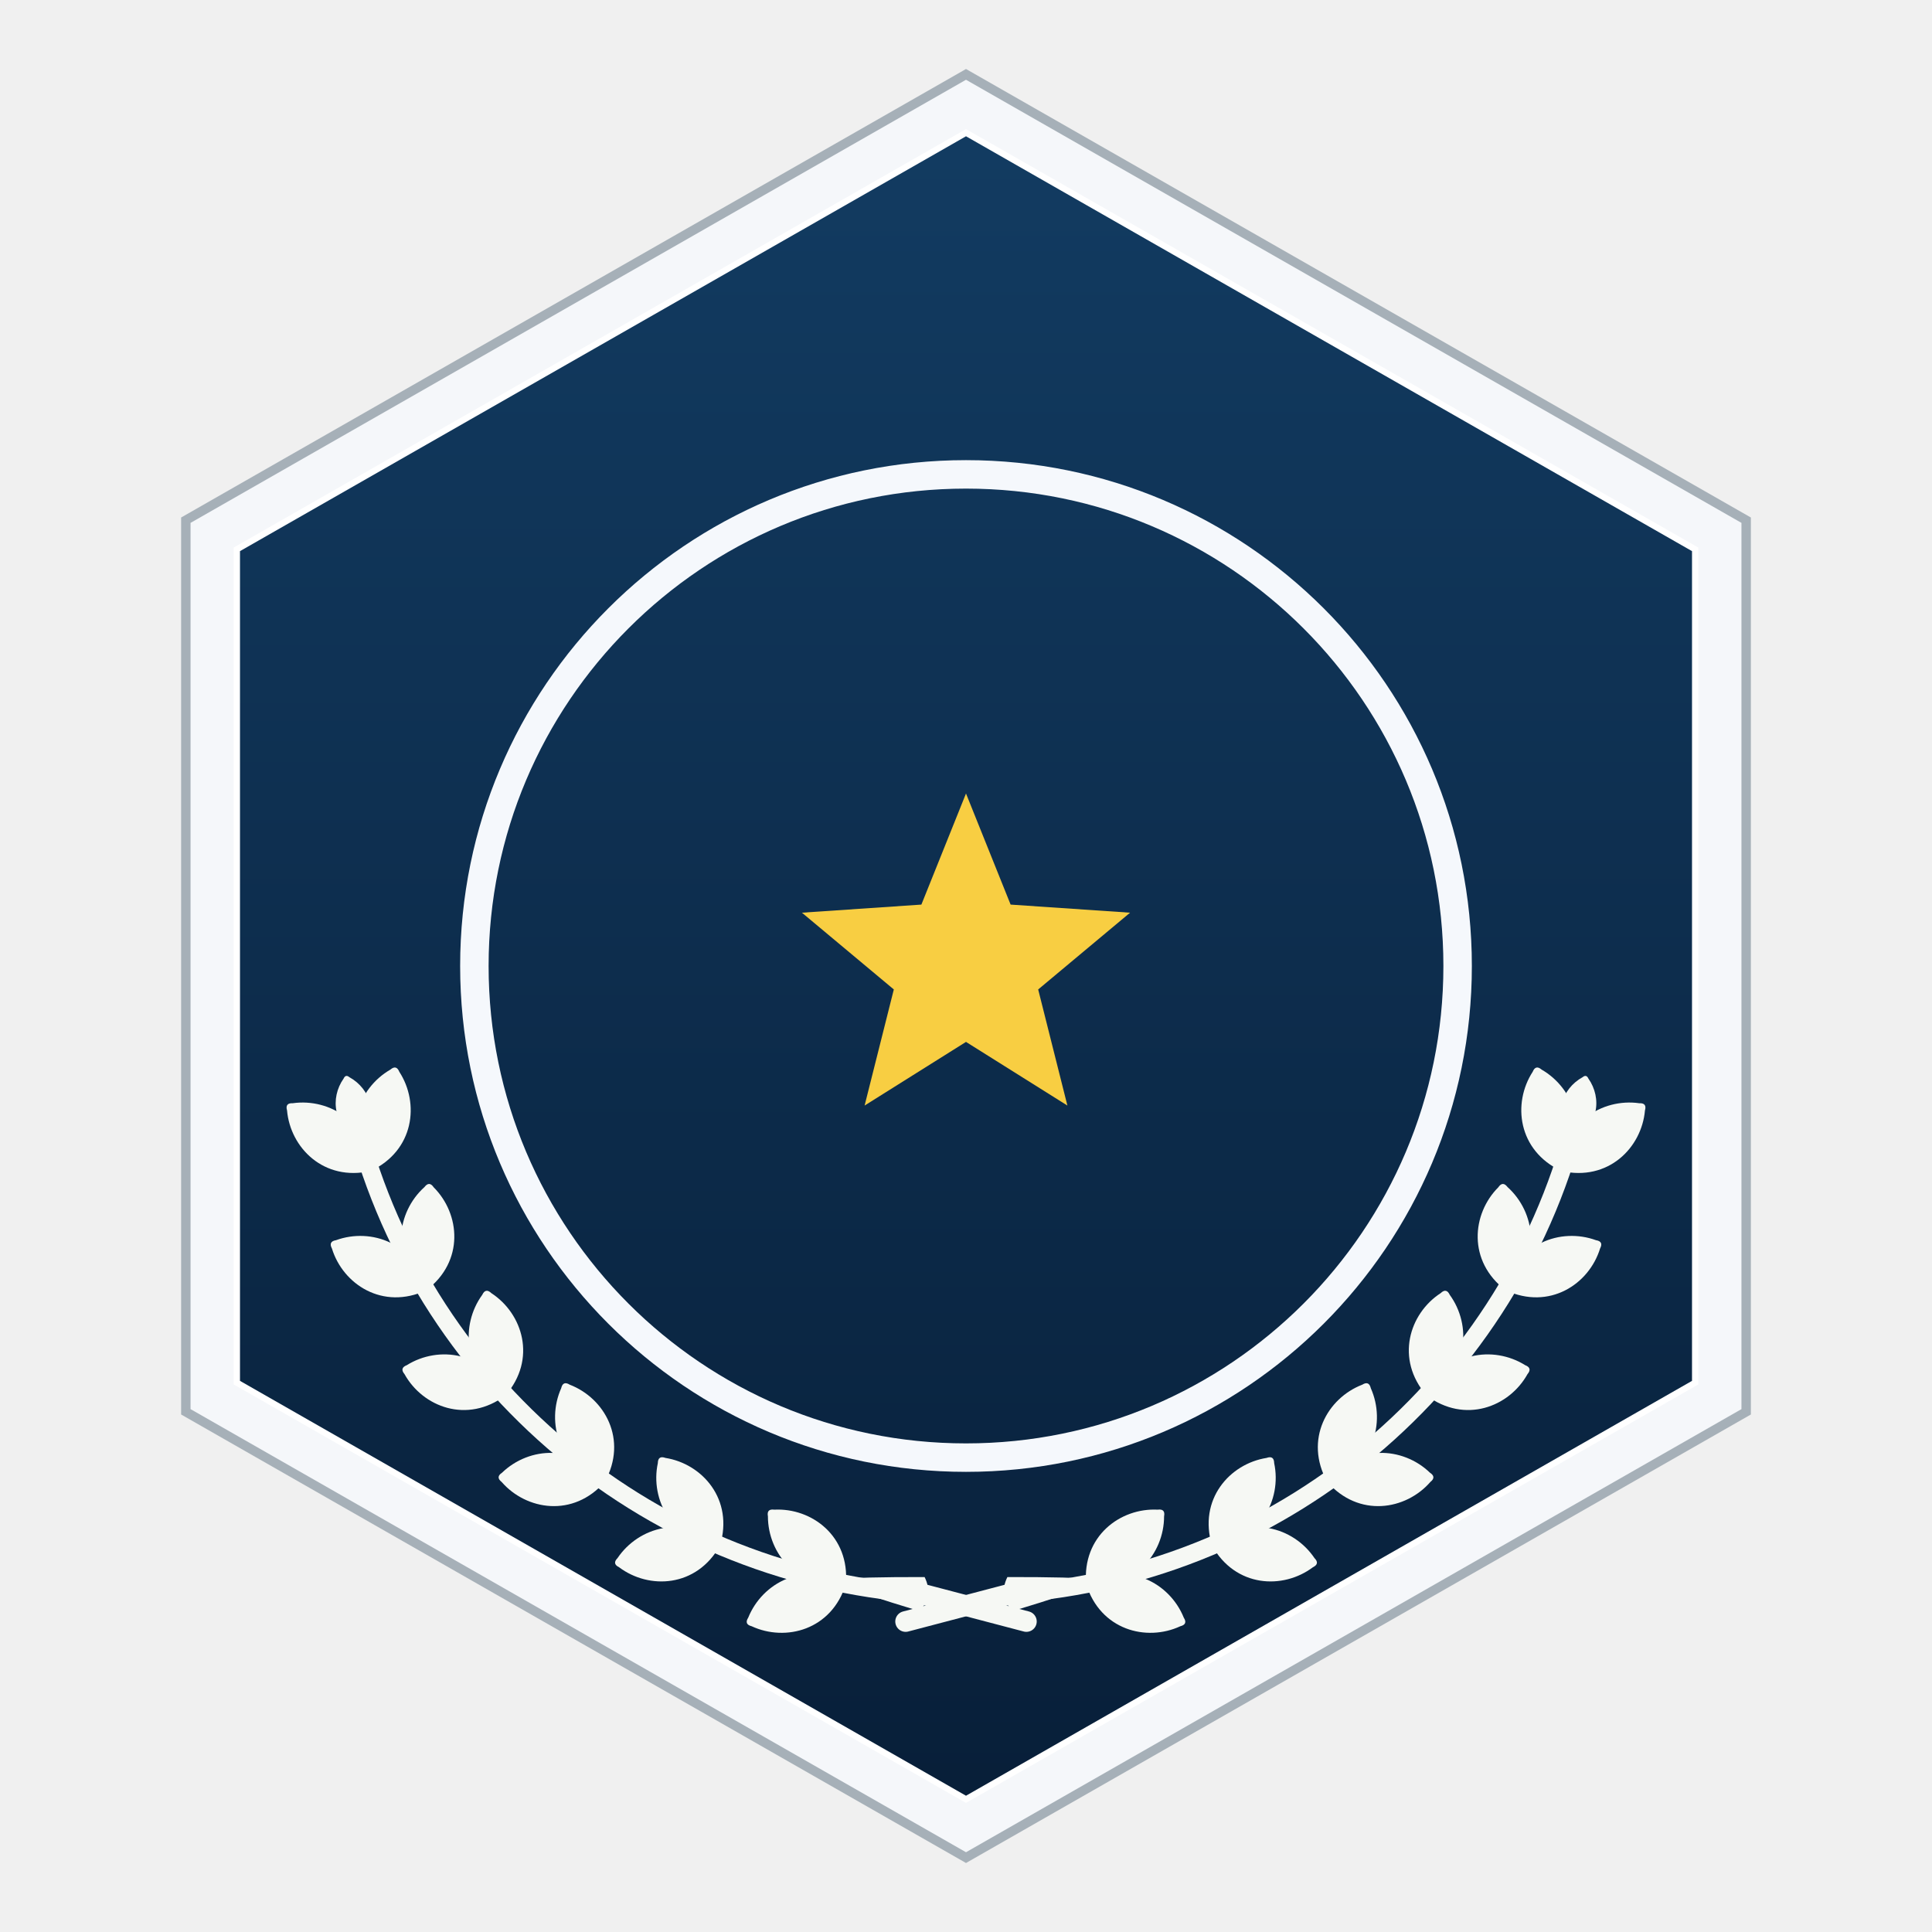
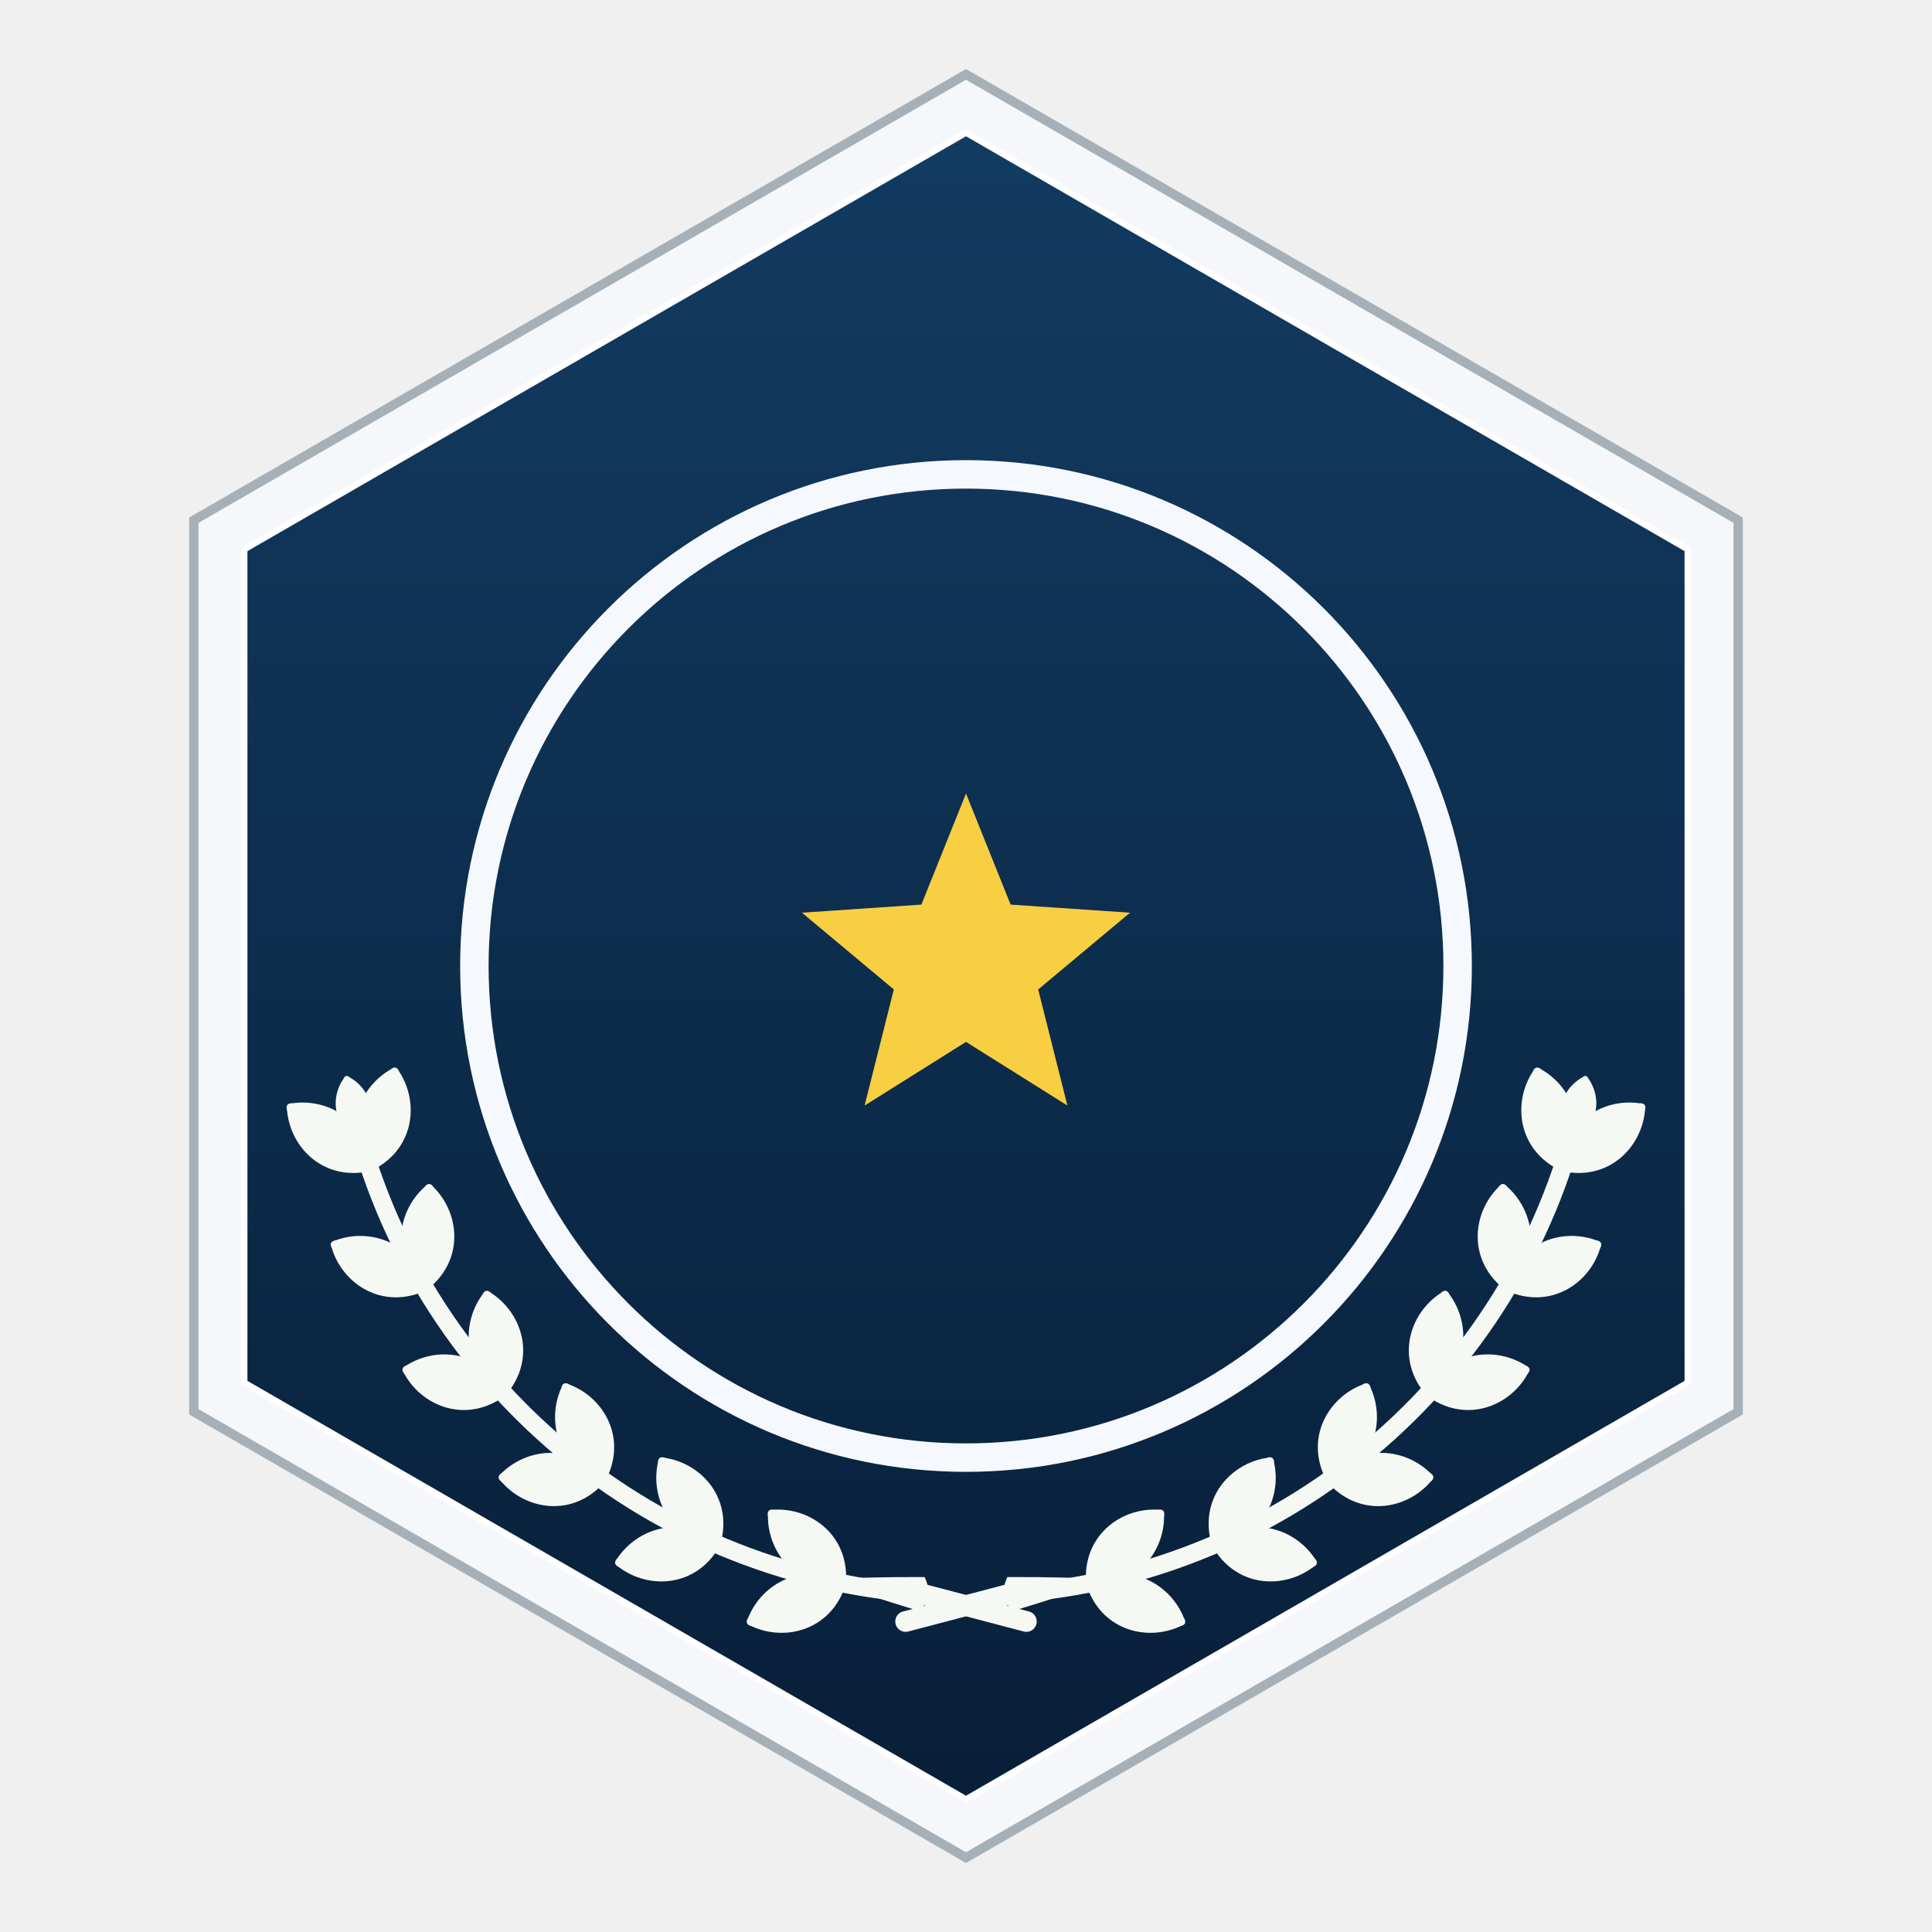
<svg xmlns="http://www.w3.org/2000/svg" viewBox="0 0 224 224" width="896" height="896">
  <defs>
    <linearGradient id="steel" x1="0" y1="0" x2="1" y2="1" gradientUnits="objectBoundingBox">
      <stop offset="0" stop-color="#fafcfd" />
      <stop offset=".28" stop-color="#b3bdc6" />
      <stop offset=".5" stop-color="#f4f7fa" />
      <stop offset=".72" stop-color="#8a959f" />
      <stop offset="1" stop-color="#dfe6ec" />
    </linearGradient>
    <linearGradient id="silverFace" x1="0" y1="0" x2="0.85" y2="1">
      <stop stop-color="#ffffff" />
      <stop offset=".48" stop-color="#e0e7ed" />
      <stop offset="1" stop-color="#a9b4bf" />
    </linearGradient>
    <linearGradient id="silverDark" x1="0" y1="0" x2="1" y2="1">
      <stop stop-color="#26313b" />
      <stop offset=".5" stop-color="#7e8a96" />
      <stop offset="1" stop-color="#1c252d" />
    </linearGradient>
    <linearGradient id="charcoal" x1="0" y1="0" x2="0" y2="1">
      <stop stop-color="#20252b" />
      <stop offset="1" stop-color="#0c1015" />
    </linearGradient>
    <linearGradient id="army" x1="0" y1="0" x2="0" y2="1">
      <stop stop-color="#355537" />
      <stop offset="1" stop-color="#1c3526" />
    </linearGradient>
    <linearGradient id="sapphire" x1="0" y1="0" x2="0" y2="1">
      <stop stop-color="#123b61" />
      <stop offset="1" stop-color="#081f39" />
    </linearGradient>
    <linearGradient id="ruby" x1="0" y1="0" x2="0" y2="1">
      <stop stop-color="#a72436" />
      <stop offset="1" stop-color="#700d21" />
    </linearGradient>
    <linearGradient id="obsidian" x1="0" y1="0" x2="0" y2="1">
      <stop stop-color="#1e2225" />
      <stop offset="1" stop-color="#070b0e" />
    </linearGradient>
    <linearGradient id="crimson" x1="0" y1="0" x2="0" y2="1">
      <stop stop-color="#aa1830" />
      <stop offset="1" stop-color="#5c091b" />
    </linearGradient>
    <linearGradient id="gold" x1="0" y1="0" x2=".8" y2="1">
      <stop stop-color="#fff0a7" />
      <stop offset=".35" stop-color="#f5d66d" />
      <stop offset=".7" stop-color="#dfaf3e" />
      <stop offset="1" stop-color="#b88124" />
    </linearGradient>
    <linearGradient id="supremeGold" x1="0" y1="0" x2="1" y2="1">
      <stop stop-color="#fff5b8" />
      <stop offset=".28" stop-color="#f8db75" />
      <stop offset=".6" stop-color="#eabd4b" />
      <stop offset="1" stop-color="#a7681c" />
    </linearGradient>
  </defs>
-   <polygon points="112,8 203,60 203,164 112,216 21,164 21,60" fill="#a6b0b8" />
-   <polygon points="112,9.248 201.908,60.624 201.908,163.376 112,214.752 22.092,163.376 22.092,60.624" fill="#f5f7fa" />
-   <polygon points="112,14.968 196.903,63.484 196.903,160.516 112,209.032 27.097,160.516 27.097,63.484" fill="#ffffff" />
-   <polygon points="112,15.8 196.175,63.9 196.175,160.1 112,208.2 27.825,160.1 27.825,63.9" fill="url(#sapphire)" />
+   <polygon points="112,8 202.067,60 202.067,164 112,216 21.933,164 21.933,60" fill="#a6b0b8" />
+   <polygon points="112,9.248 200.986,60.624 200.986,163.376 112,214.752 23.014,163.376 23.014,60.624" fill="#f5f7fa" />
+   <polygon points="112,14.968 196.032,63.484 196.032,160.516 112,209.032 27.968,160.516 27.968,63.484" fill="#ffffff" />
+   <polygon points="112,15.8 195.312,63.9 195.312,160.1 112,208.2 28.688,160.1 28.688,63.9" fill="url(#sapphire)" />
  <circle cx="112" cy="112" r="57" fill="none" data-officer-ring="field" stroke="#f5f8fc" stroke-width="3.3" />
  <g data-laurel="lower">
    <g>
      <path d="M106.908,184.822 A73 73 0 0 1 40.595,127.178" fill="none" stroke="#f6f8f4" stroke-width="2.1" stroke-linecap="round" />
      <path d="M107.203,182.849 Q100.258,182.82 95.579,183.129 Q99.963,184.793 106.613,186.795 Q108.267,185.025 107.203,182.849Z" fill="#f6f8f4" data-branch-root="tapered" />
      <path d="M98.071 183.659 C98.543 178.099 94.109 174.81 89.773 175.033 Q88.862 174.907 89.034 175.81 C89.032 180.152 92.543 184.413 98.071 183.659Z" fill="#f6f8f4" />
      <path d="M98.071 183.659 C93.228 180.889 88.376 183.524 86.752 187.551 Q86.254 188.324 87.146 188.548 C91.082 190.379 96.426 188.99 98.071 183.659Z" fill="#f6f8f4" />
      <path d="M83.477 179.197 C85.094 173.857 81.441 169.717 77.153 169.034 Q76.288 168.721 76.269 169.641 C75.364 173.887 77.912 178.785 83.477 179.197Z" fill="#f6f8f4" />
      <path d="M83.477 179.197 C79.315 175.48 74.022 177.049 71.596 180.65 Q70.948 181.303 71.774 181.708 C75.244 184.317 80.759 184.07 83.477 179.197Z" fill="#f6f8f4" />
      <path d="M70.129 171.798 C72.821 166.911 70.109 162.103 66.056 160.543 Q65.276 160.057 65.066 160.952 C63.298 164.918 64.772 170.239 70.129 171.798Z" fill="#f6f8f4" />
      <path d="M70.129 171.798 C66.831 167.298 61.327 167.732 58.206 170.75 Q57.436 171.253 58.16 171.821 C61.011 175.095 66.458 176 70.129 171.798Z" fill="#f6f8f4" />
      <path d="M58.611 161.786 C62.261 157.566 60.607 152.298 56.968 149.93 Q56.305 149.292 55.914 150.125 C53.36 153.636 53.695 159.147 58.611 161.786Z" fill="#f6f8f4" />
      <path d="M58.611 161.786 C56.321 156.698 50.847 155.979 47.166 158.281 Q46.309 158.614 46.899 159.319 C49.007 163.115 54.147 165.132 58.611 161.786Z" fill="#f6f8f4" />
      <path d="M49.427 149.598 C53.874 146.229 53.352 140.732 50.284 137.659 Q49.769 136.898 49.213 137.63 C45.984 140.534 45.167 145.994 49.427 149.598Z" fill="#f6f8f4" />
      <path d="M49.427 149.598 C48.245 144.145 43.04 142.303 38.961 143.79 Q38.053 143.937 38.483 144.75 C39.756 148.901 44.364 151.943 49.427 149.598Z" fill="#f6f8f4" />
      <path d="M42.977 135.766 C48.028 133.396 48.66 127.911 46.298 124.267 Q45.952 123.415 45.256 124.016 C41.494 126.185 39.56 131.356 42.977 135.766Z" fill="#f6f8f4" />
      <path d="M42.977 135.766 C42.955 130.187 38.247 127.303 33.947 127.91 Q33.029 127.865 33.28 128.749 C33.663 133.074 37.538 137.008 42.977 135.766Z" fill="#f6f8f4" />
      <path d="M41.828 132.122 C44.105 129.4 42.924 126.222 40.517 124.896 Q40.075 124.527 39.838 125.052 C38.256 127.3 38.588 130.674 41.828 132.122Z" fill="#f6f8f4" />
      <path d="M106.908,184.822 L119 188" fill="none" stroke="#f6f8f4" stroke-width="2.4" stroke-linecap="round" />
    </g>
    <g transform="translate(224 0) scale(-1 1)">
      <path d="M106.908,184.822 A73 73 0 0 1 40.595,127.178" fill="none" stroke="#f6f8f4" stroke-width="2.1" stroke-linecap="round" />
      <path d="M107.203,182.849 Q100.258,182.82 95.579,183.129 Q99.963,184.793 106.613,186.795 Q108.267,185.025 107.203,182.849Z" fill="#f6f8f4" data-branch-root="tapered" />
      <path d="M98.071 183.659 C98.543 178.099 94.109 174.81 89.773 175.033 Q88.862 174.907 89.034 175.81 C89.032 180.152 92.543 184.413 98.071 183.659Z" fill="#f6f8f4" />
      <path d="M98.071 183.659 C93.228 180.889 88.376 183.524 86.752 187.551 Q86.254 188.324 87.146 188.548 C91.082 190.379 96.426 188.99 98.071 183.659Z" fill="#f6f8f4" />
      <path d="M83.477 179.197 C85.094 173.857 81.441 169.717 77.153 169.034 Q76.288 168.721 76.269 169.641 C75.364 173.887 77.912 178.785 83.477 179.197Z" fill="#f6f8f4" />
      <path d="M83.477 179.197 C79.315 175.48 74.022 177.049 71.596 180.65 Q70.948 181.303 71.774 181.708 C75.244 184.317 80.759 184.07 83.477 179.197Z" fill="#f6f8f4" />
      <path d="M70.129 171.798 C72.821 166.911 70.109 162.103 66.056 160.543 Q65.276 160.057 65.066 160.952 C63.298 164.918 64.772 170.239 70.129 171.798Z" fill="#f6f8f4" />
      <path d="M70.129 171.798 C66.831 167.298 61.327 167.732 58.206 170.75 Q57.436 171.253 58.16 171.821 C61.011 175.095 66.458 176 70.129 171.798Z" fill="#f6f8f4" />
      <path d="M58.611 161.786 C62.261 157.566 60.607 152.298 56.968 149.93 Q56.305 149.292 55.914 150.125 C53.36 153.636 53.695 159.147 58.611 161.786Z" fill="#f6f8f4" />
      <path d="M58.611 161.786 C56.321 156.698 50.847 155.979 47.166 158.281 Q46.309 158.614 46.899 159.319 C49.007 163.115 54.147 165.132 58.611 161.786Z" fill="#f6f8f4" />
      <path d="M49.427 149.598 C53.874 146.229 53.352 140.732 50.284 137.659 Q49.769 136.898 49.213 137.63 C45.984 140.534 45.167 145.994 49.427 149.598Z" fill="#f6f8f4" />
      <path d="M49.427 149.598 C48.245 144.145 43.04 142.303 38.961 143.79 Q38.053 143.937 38.483 144.75 C39.756 148.901 44.364 151.943 49.427 149.598Z" fill="#f6f8f4" />
      <path d="M42.977 135.766 C48.028 133.396 48.66 127.911 46.298 124.267 Q45.952 123.415 45.256 124.016 C41.494 126.185 39.56 131.356 42.977 135.766Z" fill="#f6f8f4" />
      <path d="M42.977 135.766 C42.955 130.187 38.247 127.303 33.947 127.91 Q33.029 127.865 33.28 128.749 C33.663 133.074 37.538 137.008 42.977 135.766Z" fill="#f6f8f4" />
      <path d="M41.828 132.122 C44.105 129.4 42.924 126.222 40.517 124.896 Q40.075 124.527 39.838 125.052 C38.256 127.3 38.588 130.674 41.828 132.122Z" fill="#f6f8f4" />
      <path d="M106.908,184.822 L119 188" fill="none" stroke="#f6f8f4" stroke-width="2.4" stroke-linecap="round" />
    </g>
  </g>
  <g data-star-count="1" data-star-radius="20">
    <polygon points="112,92 117.173,104.881 131.021,105.82 120.369,114.719 123.756,128.18 112,120.8 100.244,128.18 103.631,114.719 92.979,105.82 106.827,104.881" fill="#f8ce42" data-star-style="flat" />
  </g>
</svg>
